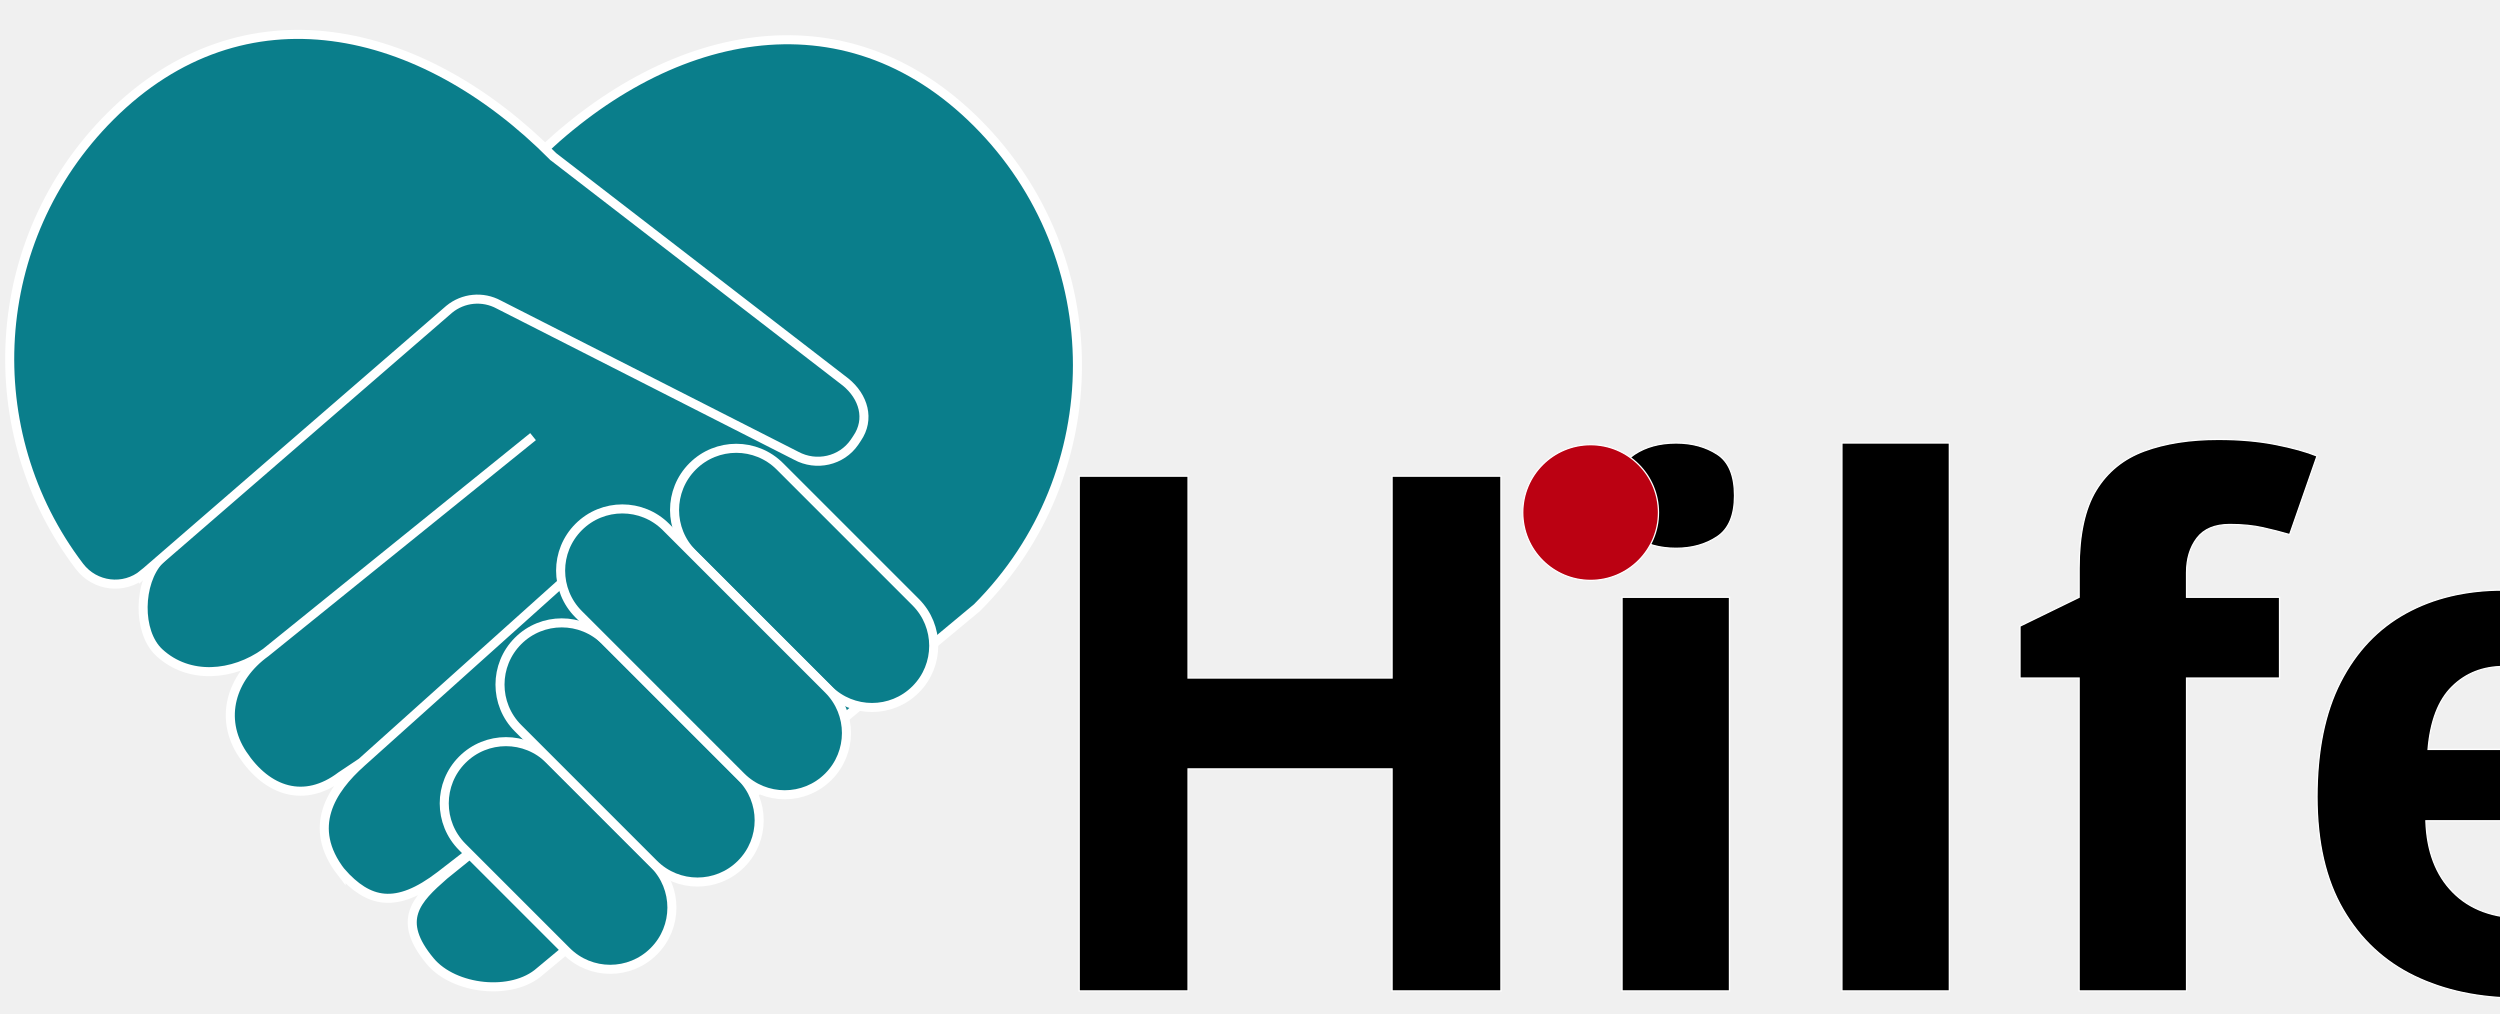
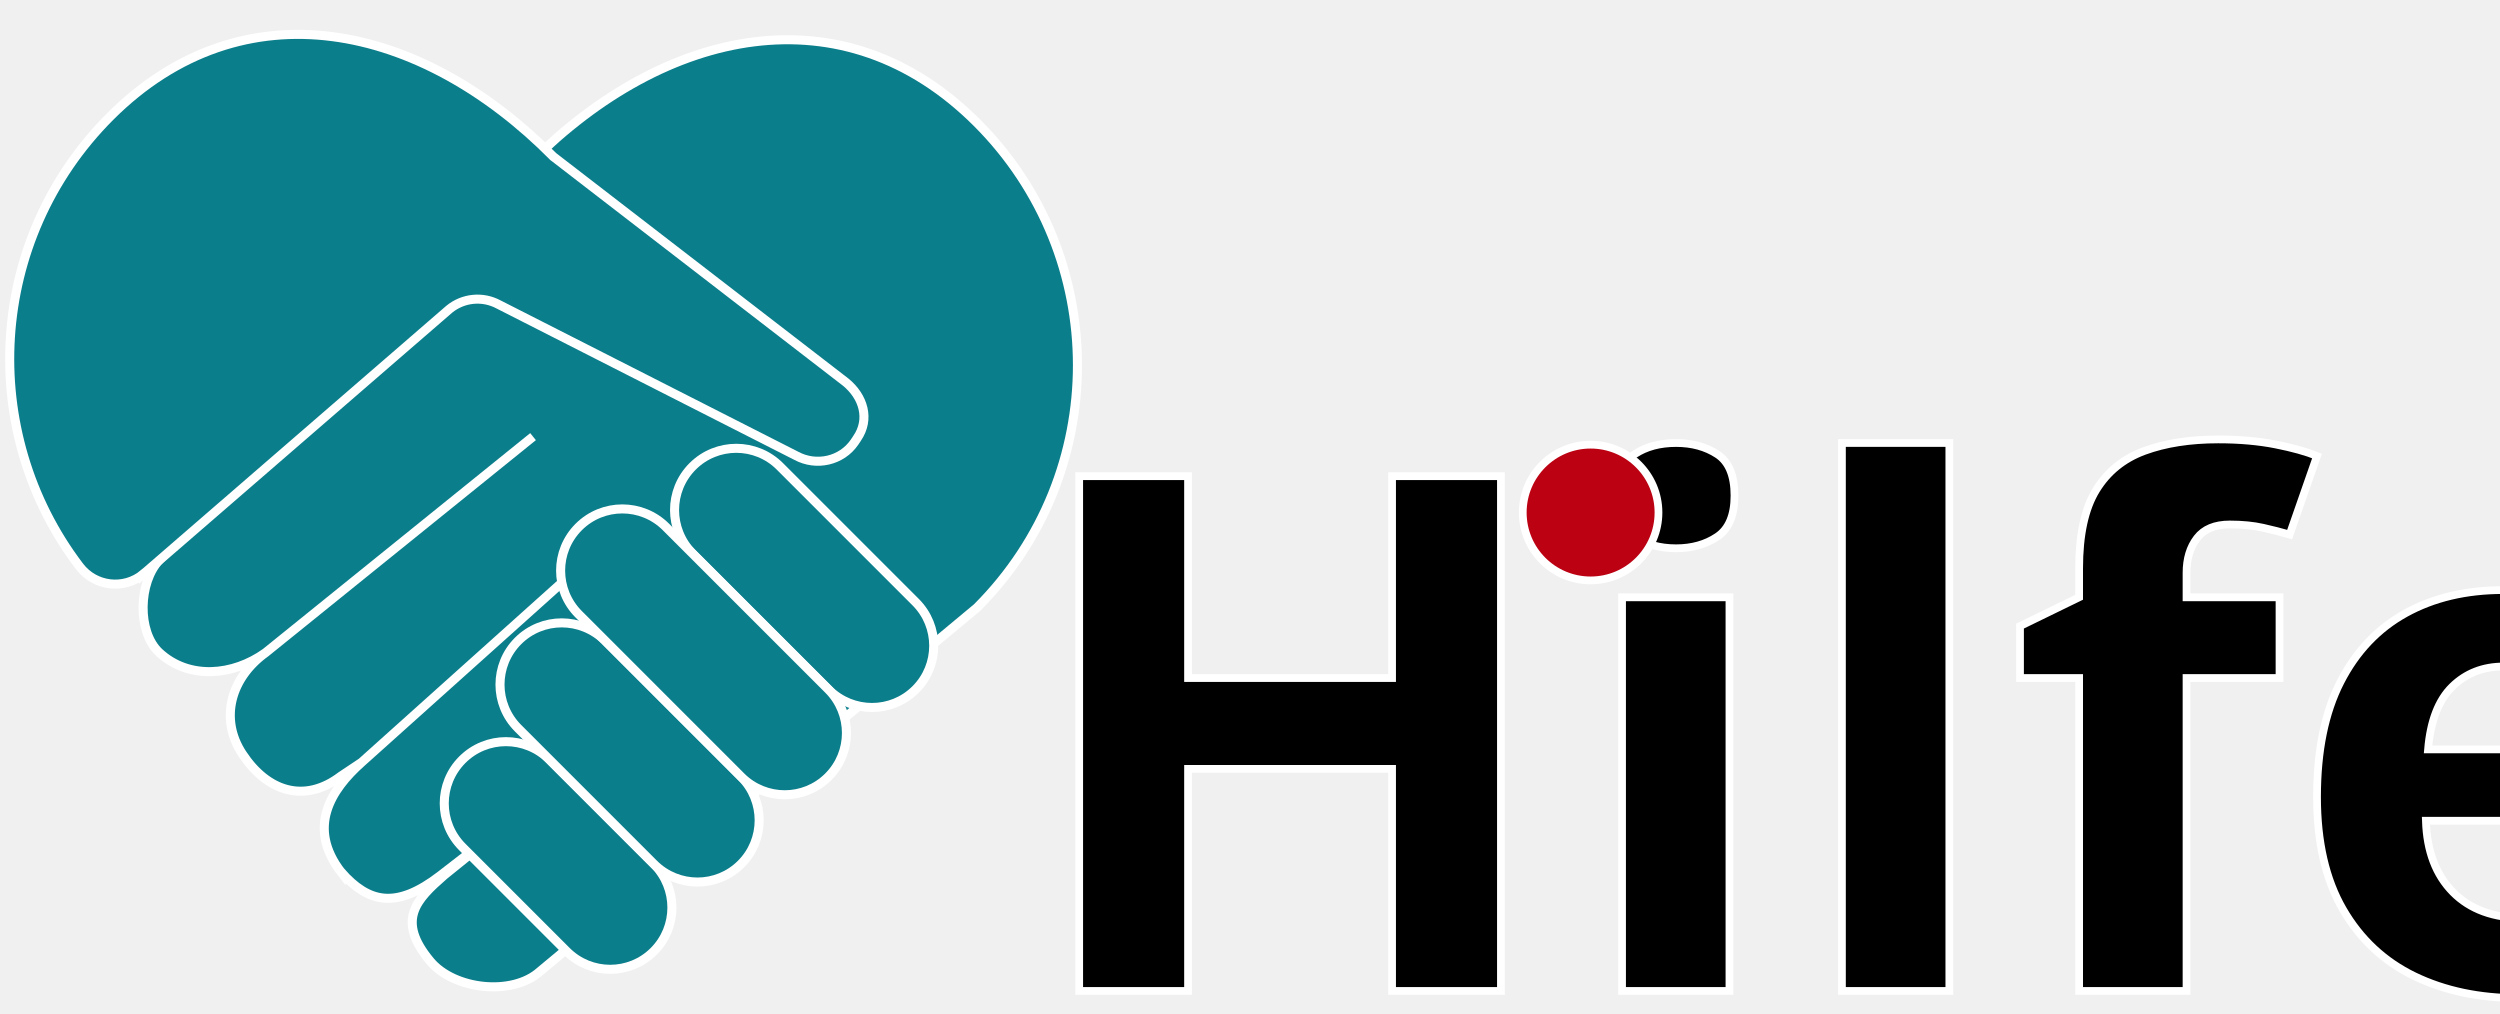
<svg xmlns="http://www.w3.org/2000/svg" xmlns:xlink="http://www.w3.org/1999/xlink" id="Layer_1" data-name="Layer 1" viewBox="0 0 1934 784">
  <defs>
    <style>
      .cls-1 {
        font-family: CenturyGothic-Bold, 'Century Gothic';
        font-size: 557.71px;
        font-weight: 700;
+       }
+ 
+       .cls-1, .cls-2 {
+         stroke-width: 6px;
      }

      .cls-1, .cls-2, .cls-3 {
        stroke: #fff;
        stroke-miterlimit: 10;
      }

      .cls-2 {
        fill: #bb0112;
      }

      .cls-3 {
        fill: #0a7e8b;
        stroke-width: 7px;
      }
    </style>
    <symbol id="HilfeHeart" viewBox="0 0 833 743.82">
      <g>
        <path class="cls-3" d="M259.83,651.51h0c-26.52-34.48-7.96-63.65,15.91-84.87.05-.04-.05.04,0,0l180.35-161.79-180.35,161.79s-15.87,10.58-15.91,10.61c-28.18,21.44-57.06,12.18-76.34-17.11h0c-18.1-27.48-8.71-59.16,17.99-78.37.02-.01-.02.01,0,0l206.88-167.09-206.88,167.09s.03-.02,0,0c-25.27,18.13-59.34,21.07-82.22,0h0c-17.33-15.97-16.17-54.46,0-71.61L407,102.04C510.58-1.54,648.24-31.7,751.82,71.88c103.57,103.57,103.58,271.48.02,375.06-.01.01-.03.03-.04.04l-338.14,281.44c-21.48,19.19-66.43,14.17-84.87-7.96-26.52-31.83-10.61-47.74,10.61-66.31.03-.04,68.92-55.66,68.96-55.7l82.22-74.26c-13.43,19.91-91.96,82.37-153.83,129.96-34.48,26.52-55.7,21.22-76.92-2.65Z" />
        <path class="cls-3" d="M106.96,420.94c-15.14,12.46-37.56,9.75-49.44-5.84C-21.68,311.14-13.79,162.05,81.18,67.08,184.39-36.13,322-4.96,424,98.04c.73.73-.8-.65,0,0l226.13,174.4c13.94,11.34,19.06,28.8,8.87,43.6l-2,3c-10,14.51-29.56,18.84-45.05,10.44l-230.15-117c-12.34-6.69-27.5-5.23-38.33,3.69l-236.51,204.78Z" />
        <g>
          <path class="cls-3" d="M501.8,712.78h0c-18.64,18.64-48.87,18.64-67.52,0l-80.64-80.64c-18.64-18.64-18.64-48.87,0-67.52h0c18.64-18.64,48.87-18.64,67.52,0l80.64,80.64c18.64,18.64,18.64,48.87,0,67.52Z" />
          <path class="cls-3" d="M569.31,645.27h0c-18.64,18.64-48.87,18.64-67.52,0l-105.02-105.02c-18.64-18.64-18.64-48.87,0-67.52h0c18.64-18.64,48.87-18.64,67.52,0l105.02,105.02c18.64,18.64,18.64,48.87,0,67.52Z" />
          <path class="cls-3" d="M704.34,510.23h0c-18.64,18.64-48.87,18.64-67.52,0l-105.02-105.02c-18.64-18.64-18.64-48.87,0-67.52h0c18.64-18.64,48.87-18.64,67.52,0l105.02,105.02c18.64,18.64,18.64,48.87,0,67.52Z" />
          <path class="cls-3" d="M636.83,577.75h0c-18.64,18.64-48.87,18.64-67.52,0l-125.65-125.65c-18.64-18.64-18.64-48.87,0-67.52h0c18.64-18.64,48.87-18.64,67.52,0l125.65,125.65c18.64,18.64,18.64,48.87,0,67.52Z" />
        </g>
      </g>
    </symbol>
  </defs>
  <text class="cls-1" transform="translate(784.67 766.57)">
    <tspan x="0" y="0">Hilfe</tspan>
  </text>
  <circle class="cls-2" cx="1230.5" cy="396.5" r="52.5" />
  <use width="833" height="743.82" transform="translate(4.01 23.1)" xlink:href="#HilfeHeart" />
</svg>
